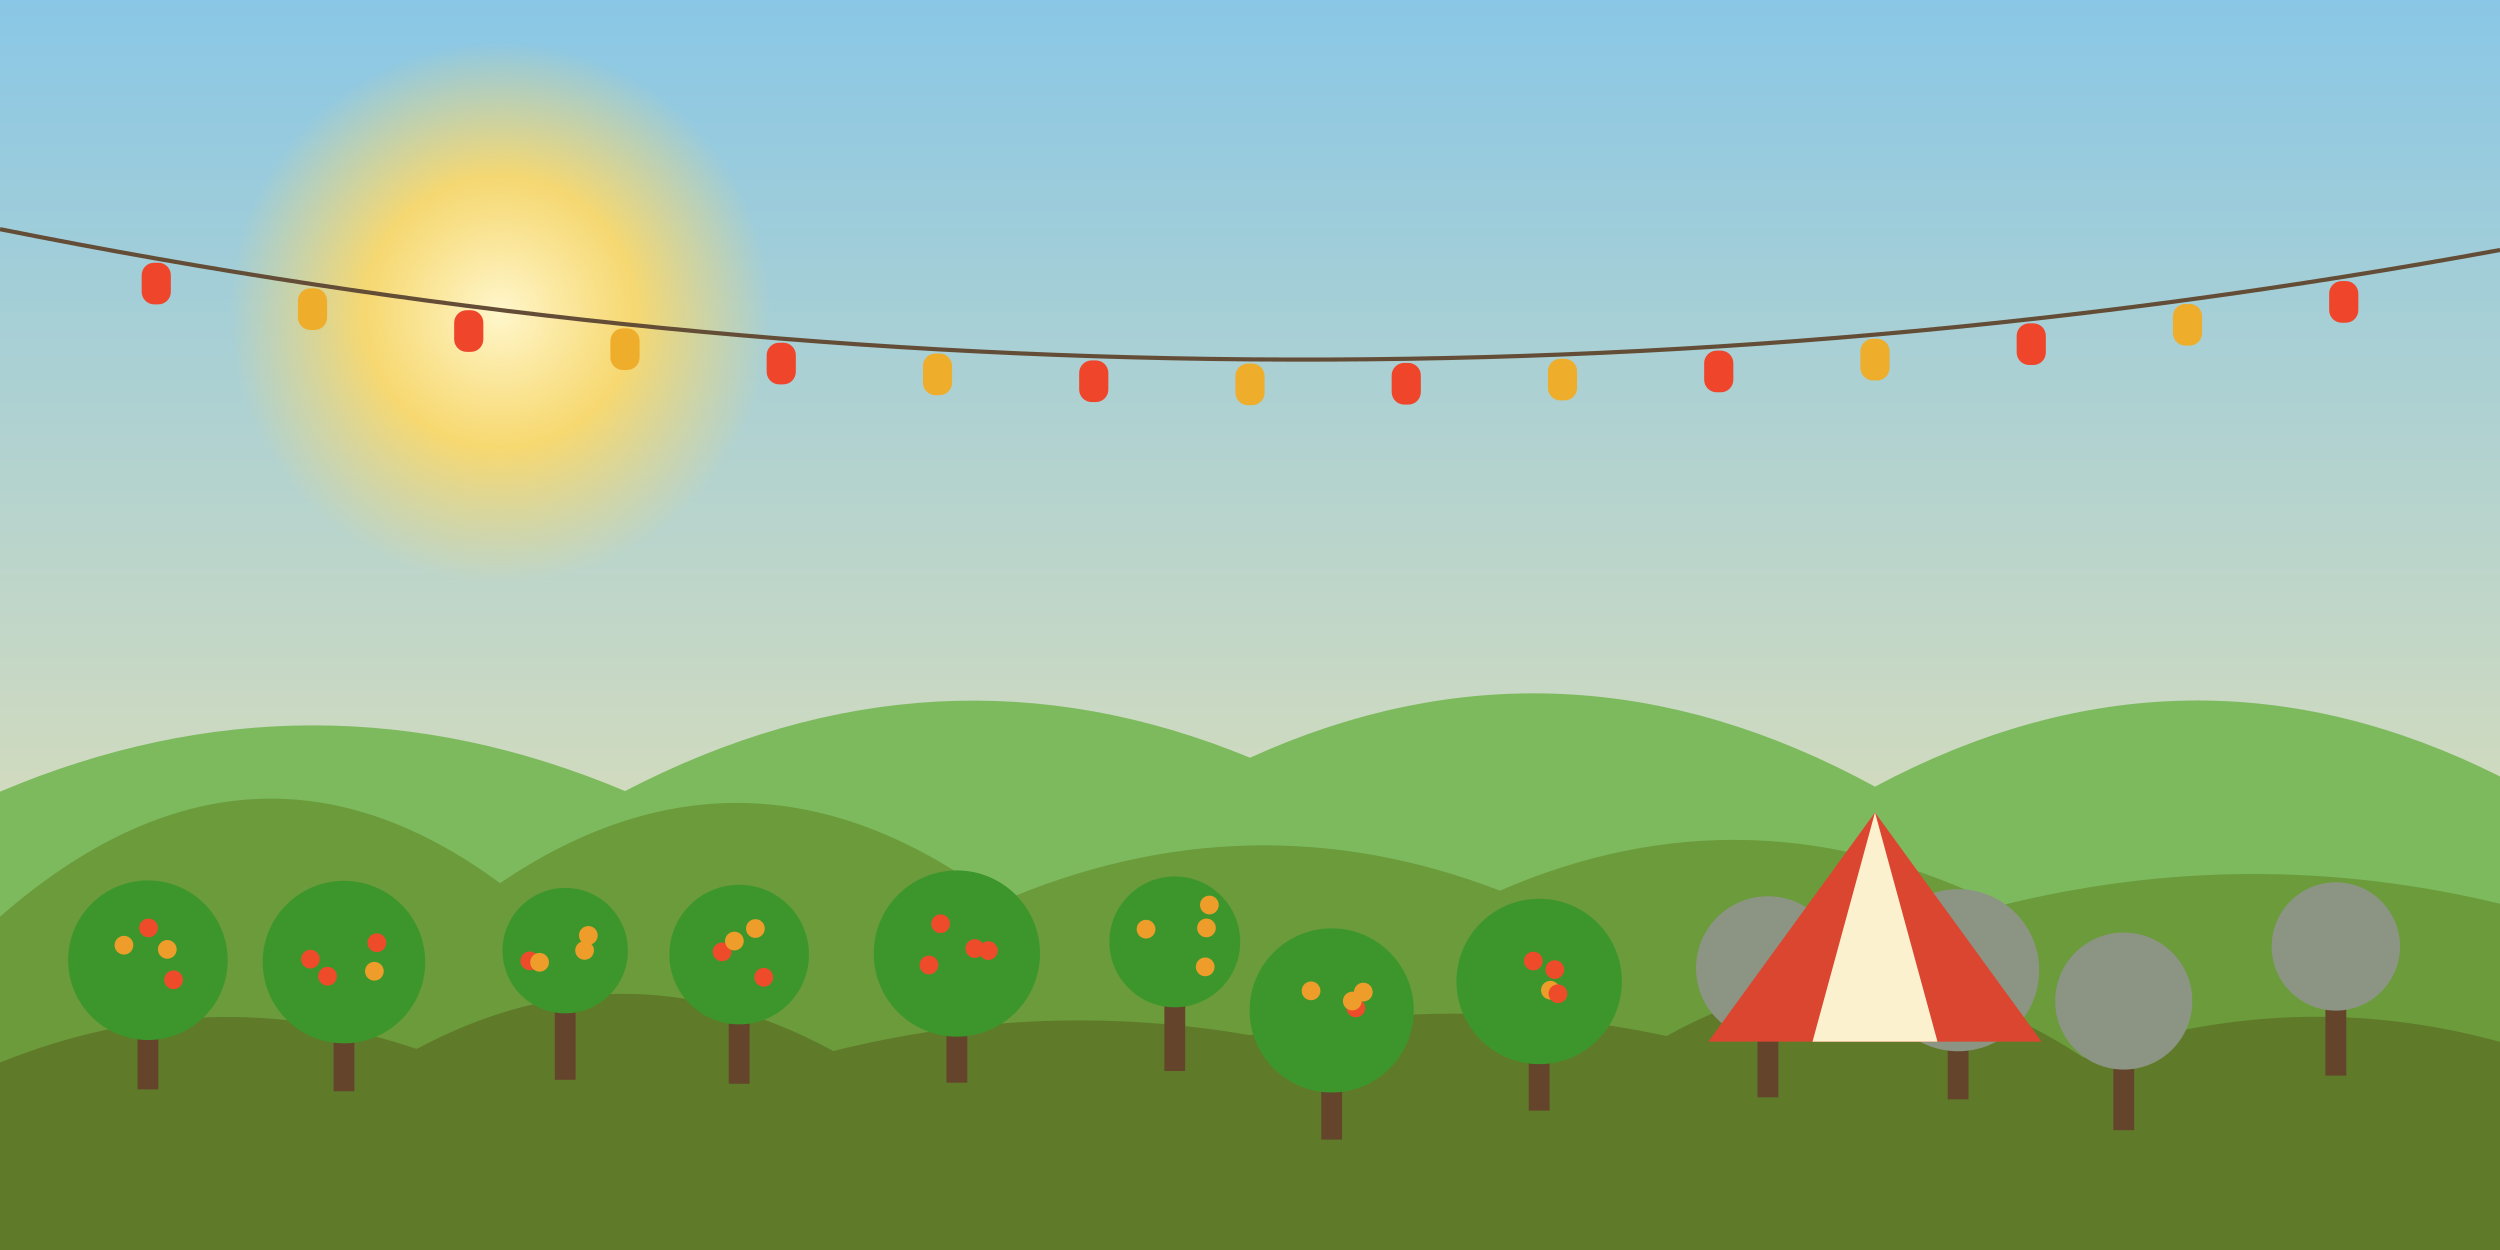
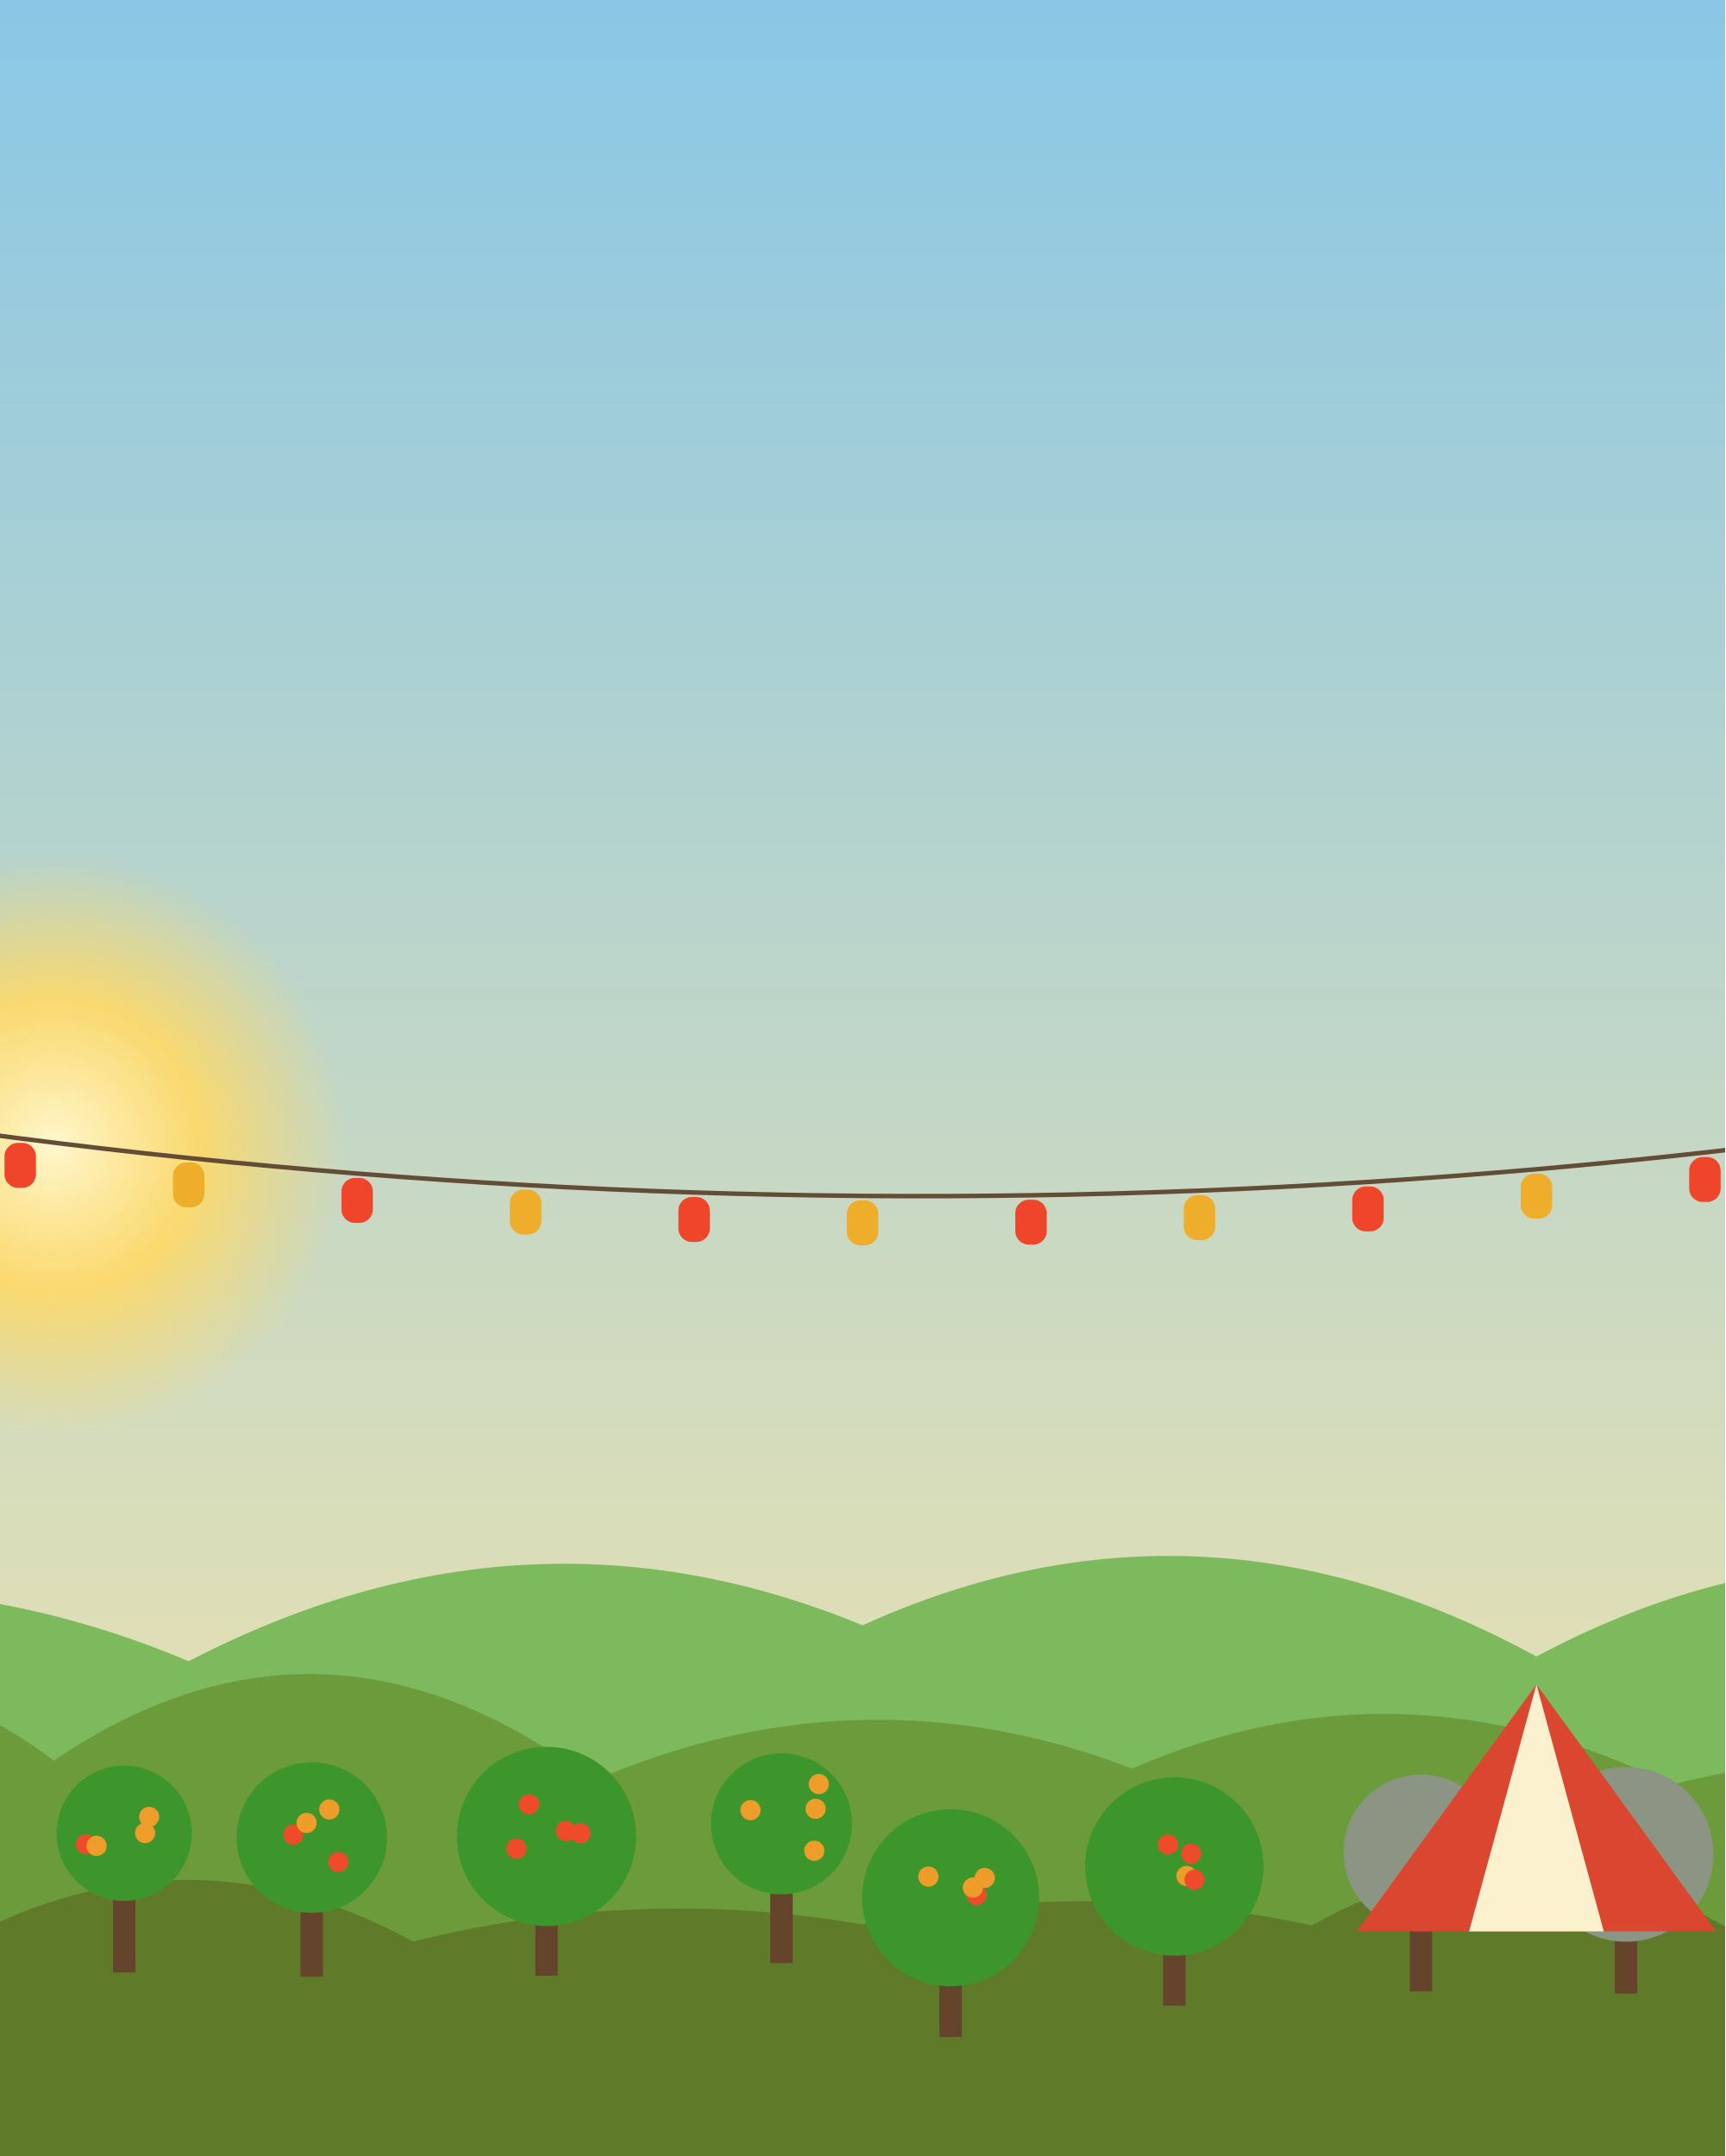
- <svg xmlns="http://www.w3.org/2000/svg" viewBox="0 0 1200 600" preserveAspectRatio="xMidYMid slice" role="img" aria-label="harvest (cover art)">
+ <svg xmlns="http://www.w3.org/2000/svg" viewBox="0 0 960 1200" preserveAspectRatio="xMidYMid slice" role="img" aria-label="harvest (cover art)">
  <defs>
    <linearGradient id="sky" x1="0" y1="0" x2="0" y2="1">
      <stop offset="0" stop-color="hsl(200 65% 72%)" />
      <stop offset="1" stop-color="hsl(45 90% 82%)" />
    </linearGradient>
    <radialGradient id="sun">
      <stop offset="0" stop-color="hsl(50 100% 90%)" />
      <stop offset="0.5" stop-color="hsl(45 100% 70% / .9)" />
      <stop offset="1" stop-color="hsl(45 100% 70% / 0)" />
    </radialGradient>
  </defs>
-   <rect width="1200" height="600" fill="url(#sky)" />
-   <circle cx="240" cy="150" r="130" fill="url(#sun)" />
-   <path d="M0 600 L0 380 Q150 316.5 300 379.7 Q450 301.8 600 363.7 Q750 295.6 900 377.6 Q1050 297.4 1200 372.7 L1200 600 Z" fill="hsl(100 40% 55% / 1)" />
-   <path d="M0 600 L0 440 Q120 335.4 240 423.9 Q360 342.6 480 433 Q600 381.4 720 427.5 Q840 375.4 960 434.7 Q1080 404.8 1200 433.8 L1200 600 Z" fill="hsl(90 45% 42% / 1)" />
-   <path d="M0 600 L0 510 Q100 469.8 200 503.5 Q300 450.1 400 504.5 Q500 479.6 600 496.9 Q700 476 800 497.3 Q900 441.3 1000 507.6 Q1100 472.7 1200 500.1 L1200 600 Z" fill="hsl(80 50% 32% / 1)" />
-   <rect x="66" y="478.9" width="10" height="44" fill="hsl(28 40% 28%)" />
-   <circle cx="71" cy="460.9" r="38.3" fill="hsl(110 55% 38% / 1)" />
-   <circle cx="83.3" cy="470.3" r="4.5" fill="hsl(10 85% 55%)" />
-   <circle cx="59.5" cy="453.7" r="4.5" fill="hsl(35 85% 55%)" />
-   <circle cx="71.3" cy="445.4" r="4.5" fill="hsl(10 85% 55%)" />
-   <circle cx="80.3" cy="455.7" r="4.5" fill="hsl(35 85% 55%)" />
-   <rect x="160.1" y="479.8" width="10" height="44" fill="hsl(28 40% 28%)" />
-   <circle cx="165.1" cy="461.8" r="39" fill="hsl(110 55% 38% / 1)" />
-   <circle cx="157.2" cy="468.6" r="4.5" fill="hsl(10 85% 55%)" />
-   <circle cx="180.9" cy="452.5" r="4.5" fill="hsl(10 85% 55%)" />
-   <circle cx="149" cy="460.4" r="4.5" fill="hsl(10 85% 55%)" />
-   <circle cx="179.7" cy="466.2" r="4.5" fill="hsl(35 85% 55%)" />
-   <rect x="266.3" y="474.3" width="10" height="44" fill="hsl(28 40% 28%)" />
-   <circle cx="271.3" cy="456.3" r="30.1" fill="hsl(110 55% 38% / 1)" />
-   <circle cx="280.6" cy="456.2" r="4.5" fill="hsl(35 85% 55%)" />
-   <circle cx="254.3" cy="461.2" r="4.5" fill="hsl(10 85% 55%)" />
-   <circle cx="259" cy="461.9" r="4.5" fill="hsl(35 85% 55%)" />
-   <circle cx="282.4" cy="449" r="4.5" fill="hsl(35 85% 55%)" />
-   <rect x="349.8" y="476.2" width="10" height="44" fill="hsl(28 40% 28%)" />
-   <circle cx="354.8" cy="458.2" r="33.5" fill="hsl(110 55% 38% / 1)" />
-   <circle cx="346.6" cy="456.9" r="4.5" fill="hsl(10 85% 55%)" />
-   <circle cx="352.5" cy="451.7" r="4.5" fill="hsl(35 85% 55%)" />
-   <circle cx="362.6" cy="445.7" r="4.5" fill="hsl(35 85% 55%)" />
-   <circle cx="366.6" cy="469.1" r="4.5" fill="hsl(10 85% 55%)" />
-   <rect x="454.3" y="475.7" width="10" height="44" fill="hsl(28 40% 28%)" />
-   <circle cx="459.3" cy="457.7" r="39.9" fill="hsl(110 55% 38% / 1)" />
-   <circle cx="445.9" cy="463.2" r="4.5" fill="hsl(10 85% 55%)" />
-   <circle cx="467.9" cy="455.3" r="4.5" fill="hsl(10 85% 55%)" />
-   <circle cx="451.5" cy="443.4" r="4.5" fill="hsl(10 85% 55%)" />
-   <circle cx="474.4" cy="456.3" r="4.5" fill="hsl(10 85% 55%)" />
-   <rect x="558.9" y="470.1" width="10" height="44" fill="hsl(28 40% 28%)" />
-   <circle cx="563.9" cy="452.1" r="31.4" fill="hsl(110 55% 38% / 1)" />
-   <circle cx="580.5" cy="434.4" r="4.5" fill="hsl(35 85% 55%)" />
-   <circle cx="550.1" cy="446" r="4.5" fill="hsl(35 85% 55%)" />
-   <circle cx="578.5" cy="464.1" r="4.5" fill="hsl(35 85% 55%)" />
-   <circle cx="579.1" cy="445.4" r="4.5" fill="hsl(35 85% 55%)" />
-   <rect x="634.2" y="503" width="10" height="44" fill="hsl(28 40% 28%)" />
-   <circle cx="639.2" cy="485" r="39.4" fill="hsl(110 55% 38% / 1)" />
-   <circle cx="650.8" cy="483.8" r="4.5" fill="hsl(10 85% 55%)" />
-   <circle cx="629.3" cy="475.6" r="4.5" fill="hsl(35 85% 55%)" />
-   <circle cx="649.1" cy="480.5" r="4.5" fill="hsl(35 85% 55%)" />
-   <circle cx="654.4" cy="476.2" r="4.5" fill="hsl(35 85% 55%)" />
-   <rect x="733.8" y="489.1" width="10" height="44" fill="hsl(28 40% 28%)" />
-   <circle cx="738.8" cy="471.1" r="39.7" fill="hsl(110 55% 38% / 1)" />
-   <circle cx="744.2" cy="475.3" r="4.5" fill="hsl(35 85% 55%)" />
-   <circle cx="746.3" cy="465.4" r="4.5" fill="hsl(10 85% 55%)" />
-   <circle cx="747.8" cy="477" r="4.5" fill="hsl(10 85% 55%)" />
-   <circle cx="736" cy="461.3" r="4.5" fill="hsl(10 85% 55%)" />
-   <rect x="843.6" y="482.7" width="10" height="44" fill="hsl(28 40% 28%)" />
-   <circle cx="848.6" cy="464.7" r="34.5" fill="hsl(90 8% 55%)" />
-   <rect x="934.9" y="483.7" width="10" height="44" fill="hsl(28 40% 28%)" />
-   <circle cx="939.9" cy="465.7" r="38.9" fill="hsl(90 8% 55%)" />
-   <rect x="1014.4" y="498.5" width="10" height="44" fill="hsl(28 40% 28%)" />
-   <circle cx="1019.4" cy="480.5" r="32.9" fill="hsl(90 8% 55%)" />
-   <rect x="1116.2" y="472.3" width="10" height="44" fill="hsl(28 40% 28%)" />
-   <circle cx="1121.2" cy="454.3" r="30.8" fill="hsl(90 8% 55%)" />
-   <path d="M0 110 Q600 230 1200 120" fill="none" stroke="hsl(30 30% 30%)" stroke-width="2" />
-   <rect x="68" y="126.1" width="14" height="20" rx="6" fill="hsl(8 85% 55%)" />
-   <rect x="143" y="138.4" width="14" height="20" rx="6" fill="hsl(40 85% 55%)" />
-   <rect x="218" y="148.9" width="14" height="20" rx="6" fill="hsl(8 85% 55%)" />
-   <rect x="293" y="157.6" width="14" height="20" rx="6" fill="hsl(40 85% 55%)" />
-   <rect x="368" y="164.5" width="14" height="20" rx="6" fill="hsl(8 85% 55%)" />
-   <rect x="443" y="169.7" width="14" height="20" rx="6" fill="hsl(40 85% 55%)" />
-   <rect x="518" y="173" width="14" height="20" rx="6" fill="hsl(8 85% 55%)" />
-   <rect x="593" y="174.5" width="14" height="20" rx="6" fill="hsl(40 85% 55%)" />
-   <rect x="668" y="174.2" width="14" height="20" rx="6" fill="hsl(8 85% 55%)" />
-   <rect x="743" y="172.2" width="14" height="20" rx="6" fill="hsl(40 85% 55%)" />
-   <rect x="818" y="168.3" width="14" height="20" rx="6" fill="hsl(8 85% 55%)" />
-   <rect x="893" y="162.6" width="14" height="20" rx="6" fill="hsl(40 85% 55%)" />
-   <rect x="968" y="155.2" width="14" height="20" rx="6" fill="hsl(8 85% 55%)" />
-   <rect x="1043" y="145.9" width="14" height="20" rx="6" fill="hsl(40 85% 55%)" />
-   <rect x="1118" y="134.9" width="14" height="20" rx="6" fill="hsl(8 85% 55%)" />
-   <polygon points="820,500 900,390 980,500" fill="hsl(8 70% 52%)" />
-   <polygon points="870,500 900,390 930,500" fill="hsl(45 90% 90%)" />
+   <rect width="960" height="1200" fill="url(#sky)" />
+   <g transform="translate(-270 450) scale(1.25)">
+     <circle cx="240" cy="150" r="130" fill="url(#sun)" />
+     <path d="M0 600 L0 380 Q150 316.5 300 379.7 Q450 301.8 600 363.7 Q750 295.6 900 377.6 Q1050 297.4 1200 372.7 L1200 600 Z" fill="hsl(100 40% 55% / 1)" />
+     <path d="M0 600 L0 440 Q120 335.4 240 423.9 Q360 342.6 480 433 Q600 381.4 720 427.5 Q840 375.4 960 434.7 Q1080 404.8 1200 433.8 L1200 600 Z" fill="hsl(90 45% 42% / 1)" />
+     <path d="M0 600 L0 510 Q100 469.8 200 503.5 Q300 450.1 400 504.5 Q500 479.6 600 496.9 Q700 476 800 497.3 Q900 441.3 1000 507.6 Q1100 472.7 1200 500.1 L1200 600 Z" fill="hsl(80 50% 32% / 1)" />
+     <rect x="66" y="478.9" width="10" height="44" fill="hsl(28 40% 28%)" />
+     <circle cx="71" cy="460.9" r="38.3" fill="hsl(110 55% 38% / 1)" />
+     <circle cx="83.3" cy="470.3" r="4.5" fill="hsl(10 85% 55%)" />
+     <circle cx="59.5" cy="453.7" r="4.5" fill="hsl(35 85% 55%)" />
+     <circle cx="71.3" cy="445.4" r="4.5" fill="hsl(10 85% 55%)" />
+     <circle cx="80.3" cy="455.7" r="4.5" fill="hsl(35 85% 55%)" />
+     <rect x="160.1" y="479.8" width="10" height="44" fill="hsl(28 40% 28%)" />
+     <circle cx="165.1" cy="461.8" r="39" fill="hsl(110 55% 38% / 1)" />
+     <circle cx="157.2" cy="468.6" r="4.5" fill="hsl(10 85% 55%)" />
+     <circle cx="180.9" cy="452.5" r="4.5" fill="hsl(10 85% 55%)" />
+     <circle cx="149" cy="460.4" r="4.5" fill="hsl(10 85% 55%)" />
+     <circle cx="179.7" cy="466.2" r="4.5" fill="hsl(35 85% 55%)" />
+     <rect x="266.3" y="474.3" width="10" height="44" fill="hsl(28 40% 28%)" />
+     <circle cx="271.3" cy="456.3" r="30.1" fill="hsl(110 55% 38% / 1)" />
+     <circle cx="280.6" cy="456.2" r="4.5" fill="hsl(35 85% 55%)" />
+     <circle cx="254.3" cy="461.2" r="4.5" fill="hsl(10 85% 55%)" />
+     <circle cx="259" cy="461.9" r="4.5" fill="hsl(35 85% 55%)" />
+     <circle cx="282.4" cy="449" r="4.5" fill="hsl(35 85% 55%)" />
+     <rect x="349.8" y="476.2" width="10" height="44" fill="hsl(28 40% 28%)" />
+     <circle cx="354.8" cy="458.2" r="33.5" fill="hsl(110 55% 38% / 1)" />
+     <circle cx="346.6" cy="456.9" r="4.5" fill="hsl(10 85% 55%)" />
+     <circle cx="352.5" cy="451.7" r="4.5" fill="hsl(35 85% 55%)" />
+     <circle cx="362.6" cy="445.7" r="4.5" fill="hsl(35 85% 55%)" />
+     <circle cx="366.6" cy="469.1" r="4.5" fill="hsl(10 85% 55%)" />
+     <rect x="454.3" y="475.7" width="10" height="44" fill="hsl(28 40% 28%)" />
+     <circle cx="459.3" cy="457.7" r="39.9" fill="hsl(110 55% 38% / 1)" />
+     <circle cx="445.9" cy="463.2" r="4.5" fill="hsl(10 85% 55%)" />
+     <circle cx="467.9" cy="455.3" r="4.5" fill="hsl(10 85% 55%)" />
+     <circle cx="451.5" cy="443.4" r="4.5" fill="hsl(10 85% 55%)" />
+     <circle cx="474.4" cy="456.3" r="4.5" fill="hsl(10 85% 55%)" />
+     <rect x="558.9" y="470.1" width="10" height="44" fill="hsl(28 40% 28%)" />
+     <circle cx="563.9" cy="452.1" r="31.4" fill="hsl(110 55% 38% / 1)" />
+     <circle cx="580.5" cy="434.4" r="4.5" fill="hsl(35 85% 55%)" />
+     <circle cx="550.1" cy="446" r="4.5" fill="hsl(35 85% 55%)" />
+     <circle cx="578.5" cy="464.1" r="4.5" fill="hsl(35 85% 55%)" />
+     <circle cx="579.1" cy="445.4" r="4.5" fill="hsl(35 85% 55%)" />
+     <rect x="634.2" y="503" width="10" height="44" fill="hsl(28 40% 28%)" />
+     <circle cx="639.2" cy="485" r="39.4" fill="hsl(110 55% 38% / 1)" />
+     <circle cx="650.8" cy="483.8" r="4.5" fill="hsl(10 85% 55%)" />
+     <circle cx="629.3" cy="475.6" r="4.5" fill="hsl(35 85% 55%)" />
+     <circle cx="649.1" cy="480.5" r="4.5" fill="hsl(35 85% 55%)" />
+     <circle cx="654.4" cy="476.2" r="4.5" fill="hsl(35 85% 55%)" />
+     <rect x="733.8" y="489.1" width="10" height="44" fill="hsl(28 40% 28%)" />
+     <circle cx="738.8" cy="471.1" r="39.7" fill="hsl(110 55% 38% / 1)" />
+     <circle cx="744.2" cy="475.3" r="4.5" fill="hsl(35 85% 55%)" />
+     <circle cx="746.3" cy="465.4" r="4.5" fill="hsl(10 85% 55%)" />
+     <circle cx="747.8" cy="477" r="4.5" fill="hsl(10 85% 55%)" />
+     <circle cx="736" cy="461.3" r="4.5" fill="hsl(10 85% 55%)" />
+     <rect x="843.6" y="482.7" width="10" height="44" fill="hsl(28 40% 28%)" />
+     <circle cx="848.6" cy="464.7" r="34.5" fill="hsl(90 8% 55%)" />
+     <rect x="934.9" y="483.7" width="10" height="44" fill="hsl(28 40% 28%)" />
+     <circle cx="939.9" cy="465.7" r="38.9" fill="hsl(90 8% 55%)" />
+     <rect x="1014.4" y="498.5" width="10" height="44" fill="hsl(28 40% 28%)" />
+     <circle cx="1019.4" cy="480.5" r="32.9" fill="hsl(90 8% 55%)" />
+     <rect x="1116.2" y="472.3" width="10" height="44" fill="hsl(28 40% 28%)" />
+     <circle cx="1121.2" cy="454.3" r="30.8" fill="hsl(90 8% 55%)" />
+     <path d="M0 110 Q600 230 1200 120" fill="none" stroke="hsl(30 30% 30%)" stroke-width="2" />
+     <rect x="68" y="126.1" width="14" height="20" rx="6" fill="hsl(8 85% 55%)" />
+     <rect x="143" y="138.4" width="14" height="20" rx="6" fill="hsl(40 85% 55%)" />
+     <rect x="218" y="148.9" width="14" height="20" rx="6" fill="hsl(8 85% 55%)" />
+     <rect x="293" y="157.6" width="14" height="20" rx="6" fill="hsl(40 85% 55%)" />
+     <rect x="368" y="164.5" width="14" height="20" rx="6" fill="hsl(8 85% 55%)" />
+     <rect x="443" y="169.7" width="14" height="20" rx="6" fill="hsl(40 85% 55%)" />
+     <rect x="518" y="173" width="14" height="20" rx="6" fill="hsl(8 85% 55%)" />
+     <rect x="593" y="174.5" width="14" height="20" rx="6" fill="hsl(40 85% 55%)" />
+     <rect x="668" y="174.2" width="14" height="20" rx="6" fill="hsl(8 85% 55%)" />
+     <rect x="743" y="172.2" width="14" height="20" rx="6" fill="hsl(40 85% 55%)" />
+     <rect x="818" y="168.3" width="14" height="20" rx="6" fill="hsl(8 85% 55%)" />
+     <rect x="893" y="162.6" width="14" height="20" rx="6" fill="hsl(40 85% 55%)" />
+     <rect x="968" y="155.2" width="14" height="20" rx="6" fill="hsl(8 85% 55%)" />
+     <rect x="1043" y="145.9" width="14" height="20" rx="6" fill="hsl(40 85% 55%)" />
+     <rect x="1118" y="134.9" width="14" height="20" rx="6" fill="hsl(8 85% 55%)" />
+     <polygon points="820,500 900,390 980,500" fill="hsl(8 70% 52%)" />
+     <polygon points="870,500 900,390 930,500" fill="hsl(45 90% 90%)" />
+   </g>
</svg>
